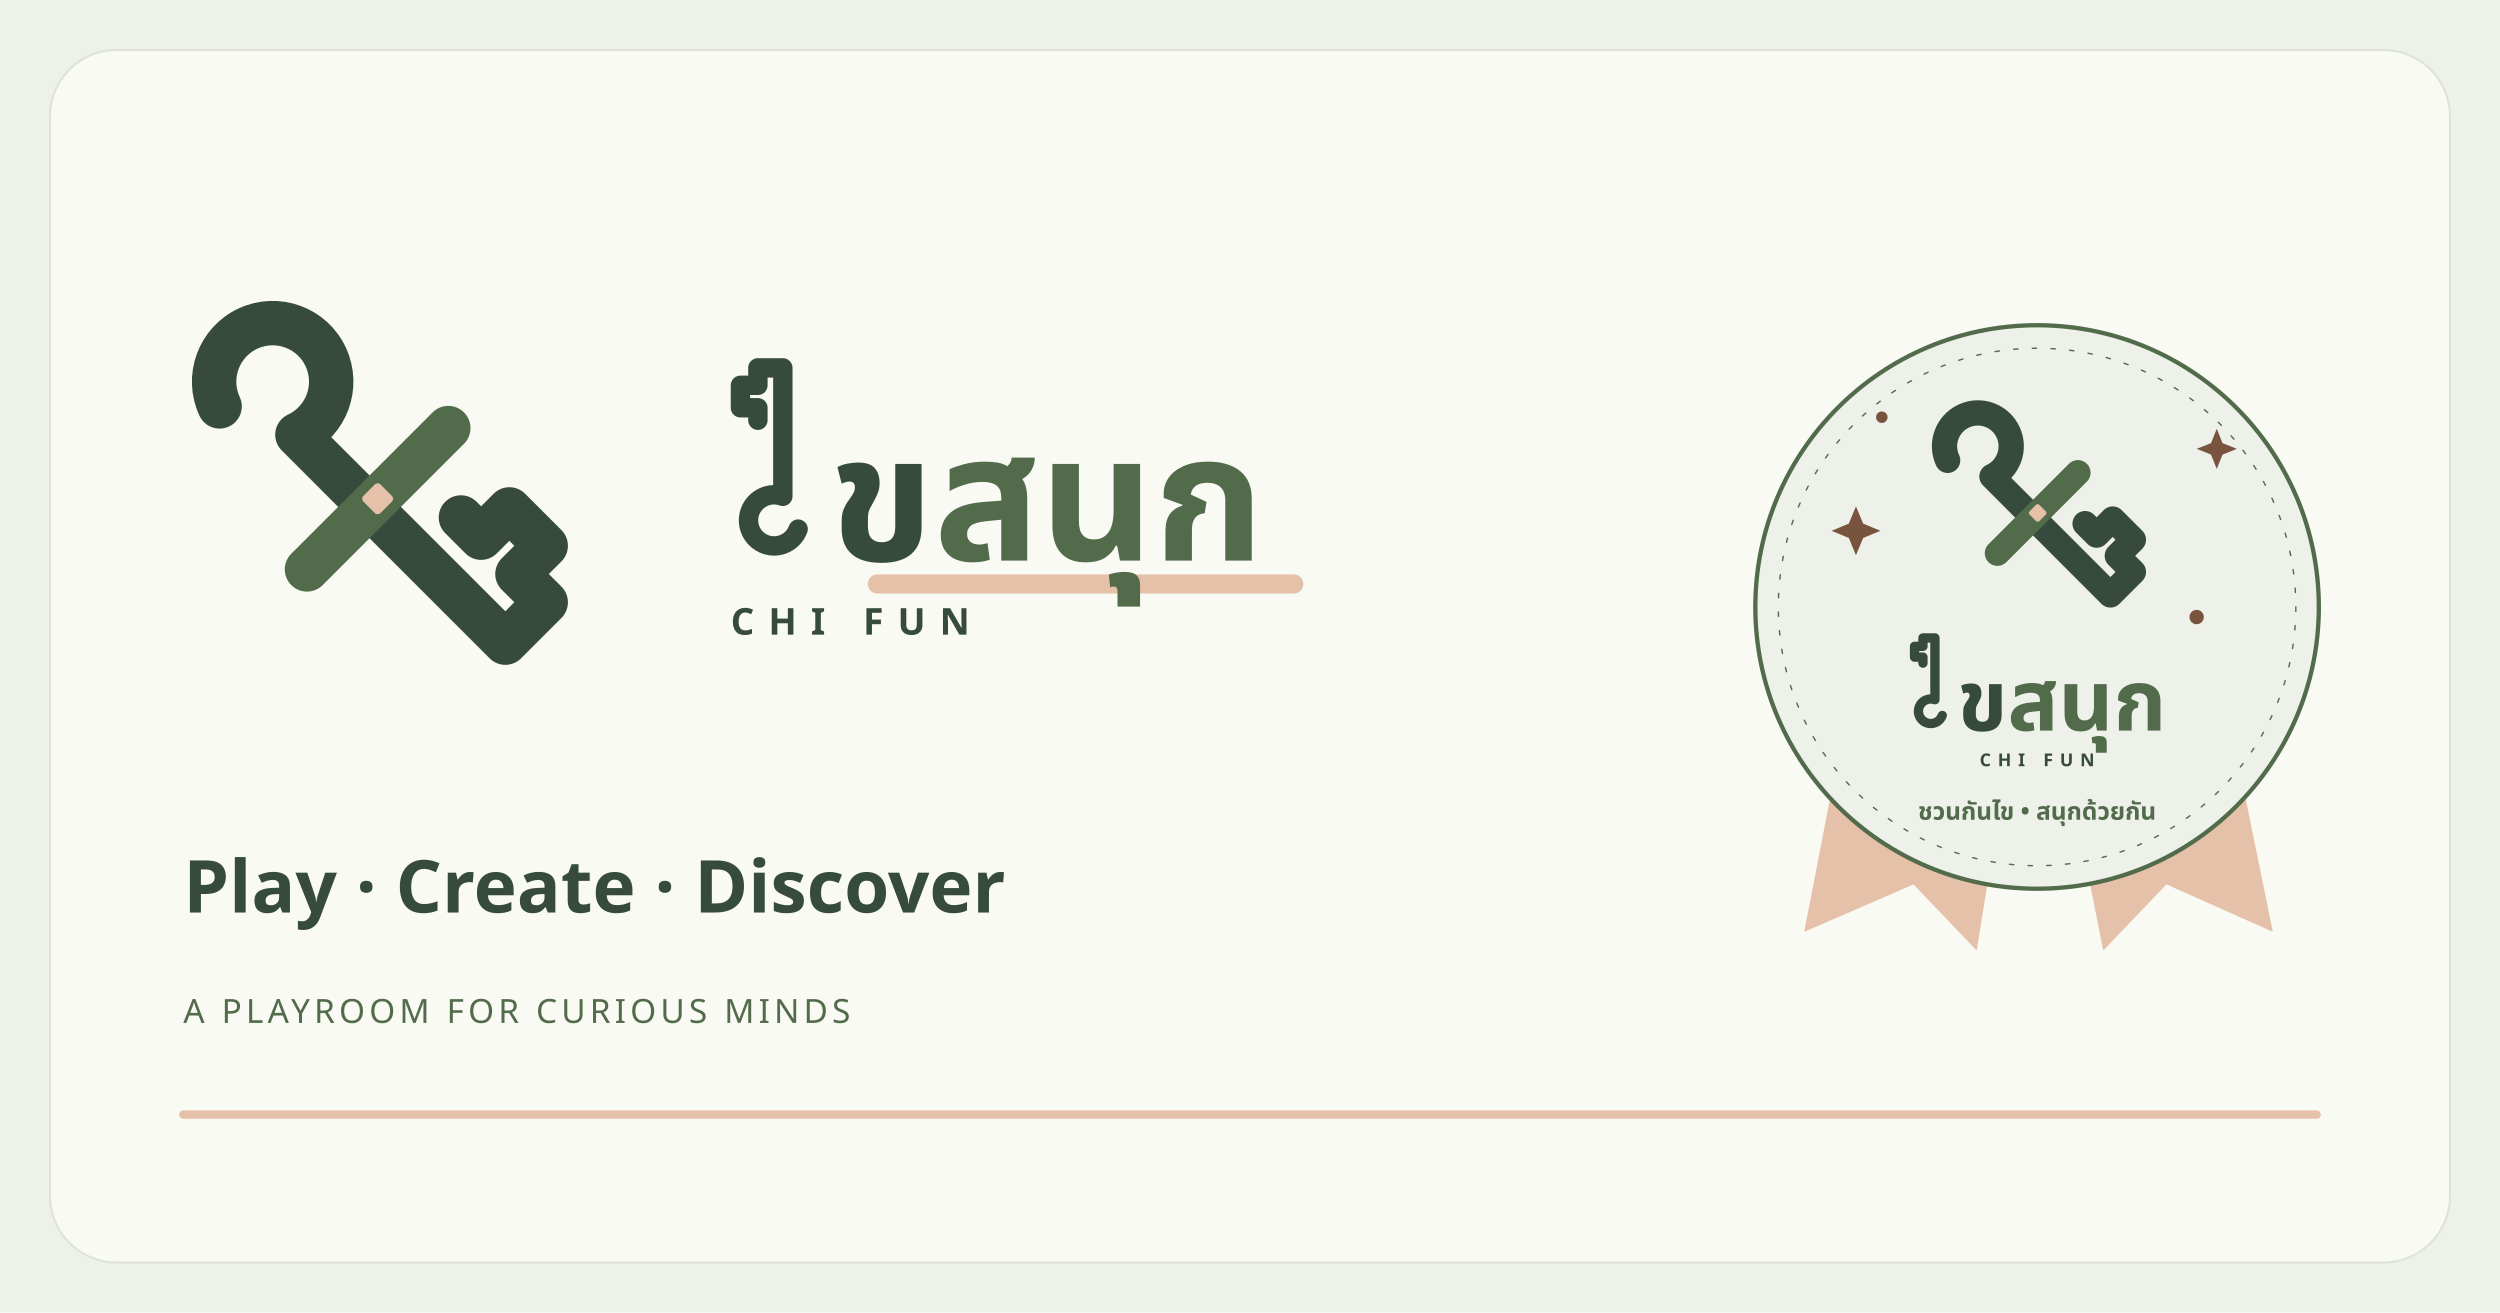
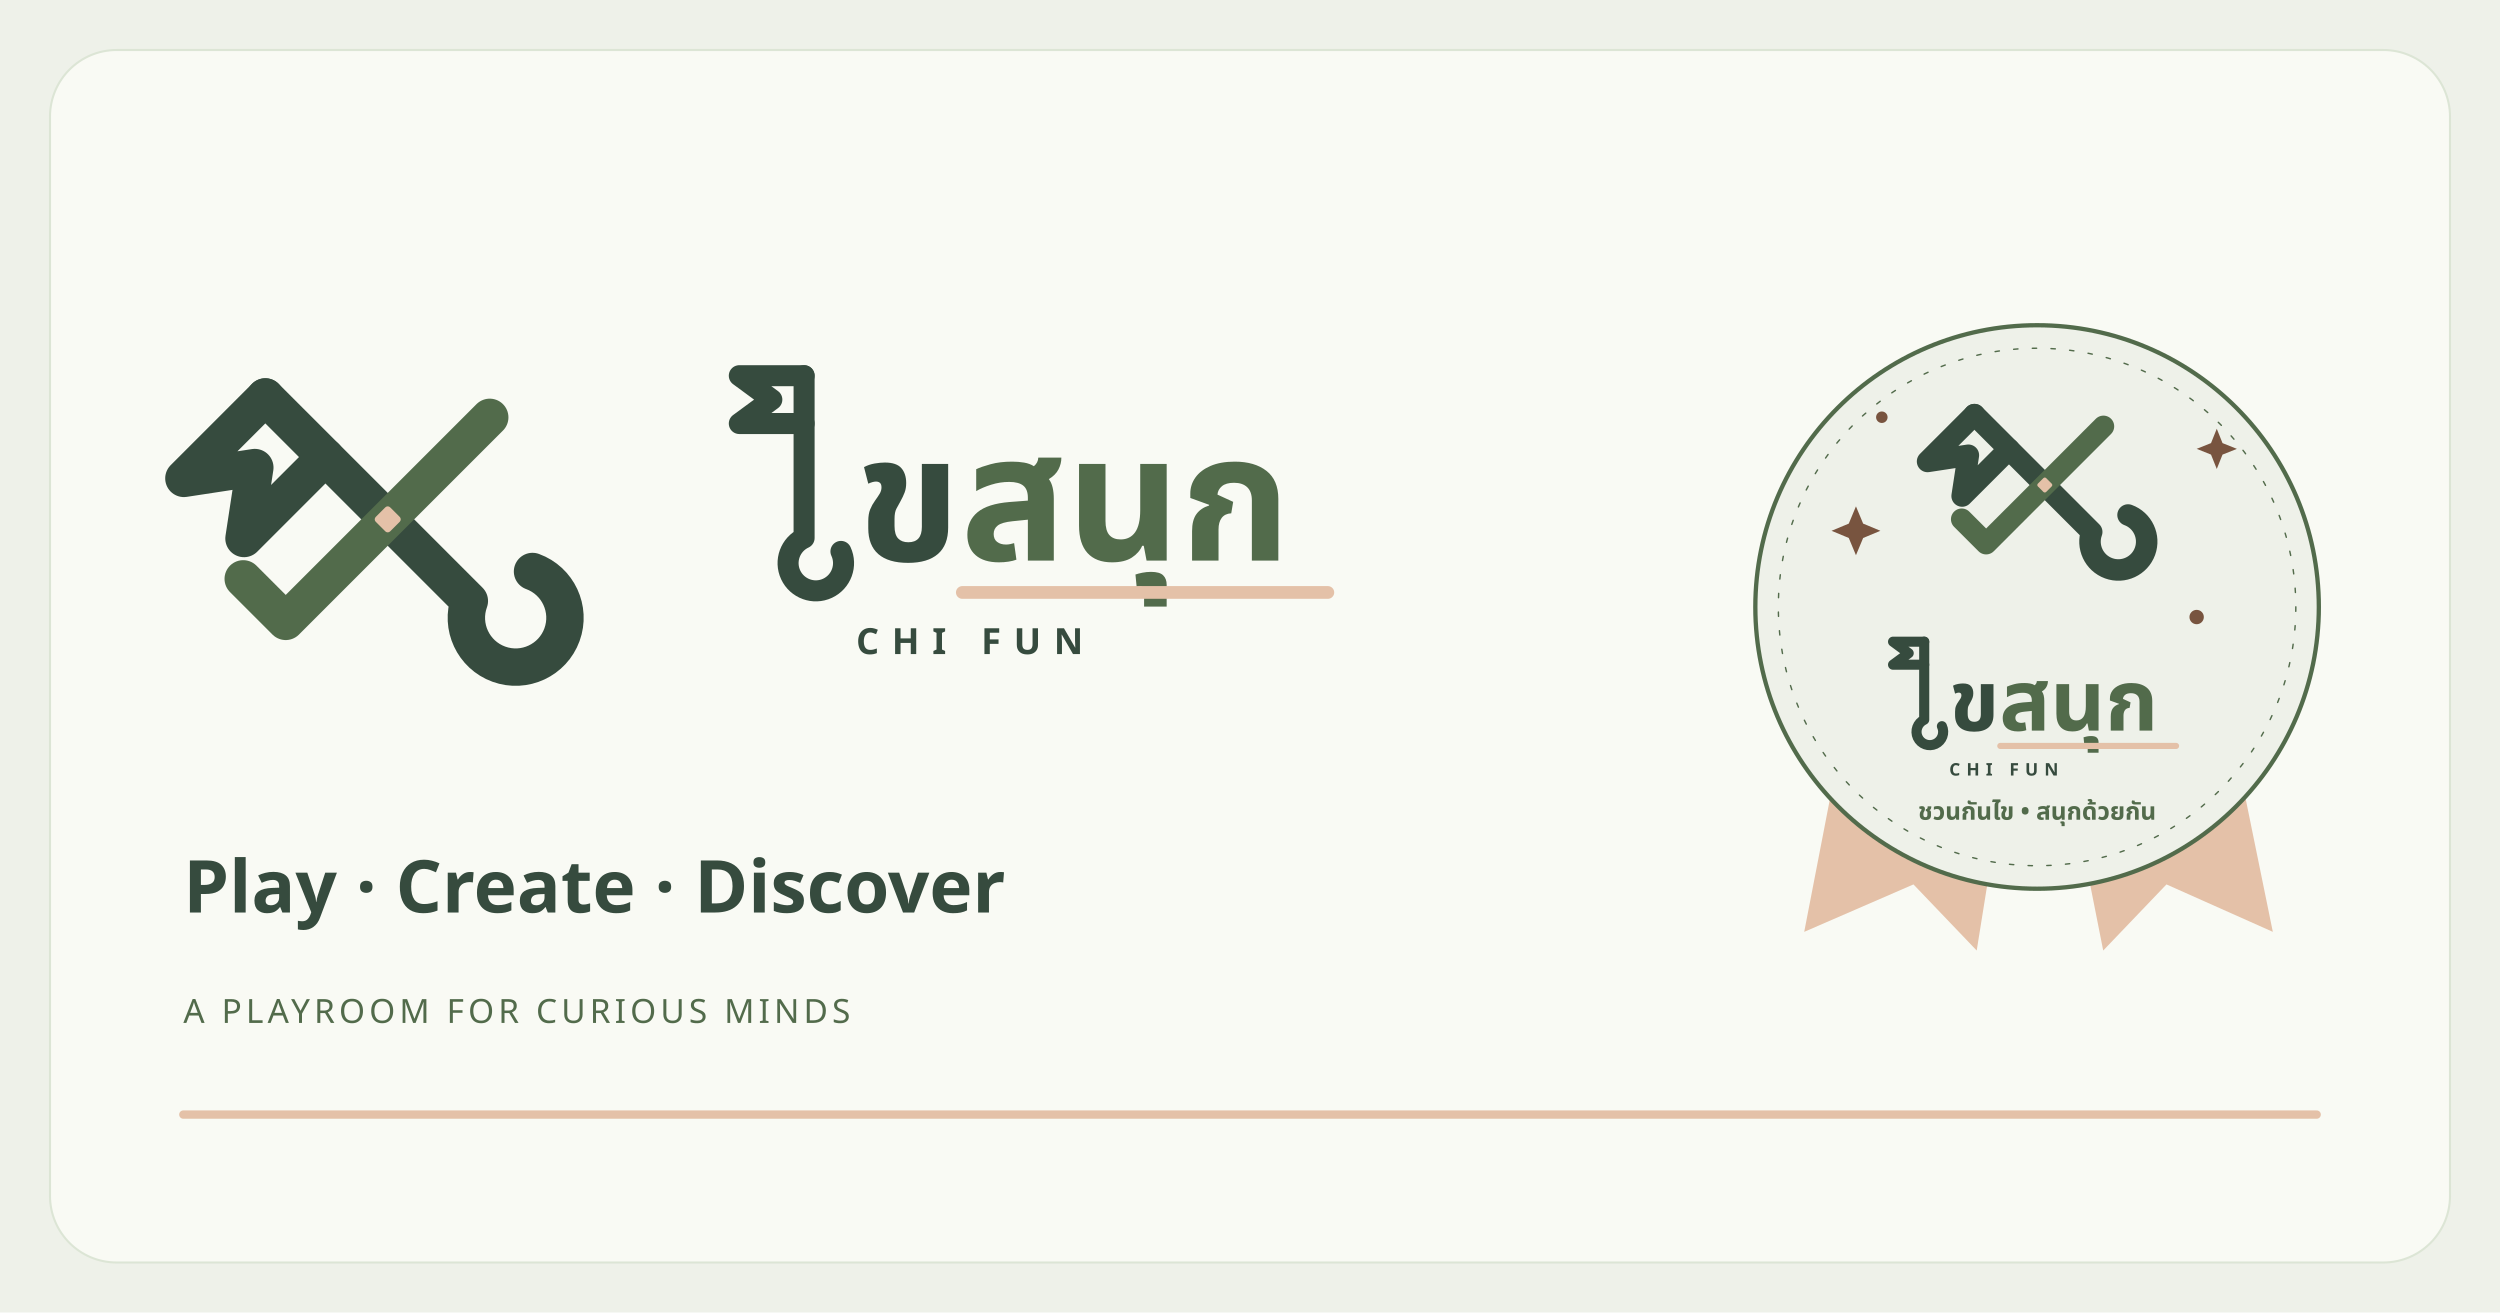
<svg xmlns="http://www.w3.org/2000/svg" width="1200" height="630" viewBox="0 0 1200 630">
  <rect width="1200" height="630" fill="#eef1e9" />
  <rect x="24" y="24" width="1152" height="582" rx="32" fill="#f9faf4" stroke="#dce5d5" />
  <g transform="translate(58 112) scale(1.02)">
-     <g transform="translate(4 9) scale(.95)">
-       <g fill="none" stroke-linecap="round" stroke-linejoin="round">
-         <path id="key-bow" d="M44.717 76.256A29 29 0 1 1 83.256 90.283L186.256 193.283L206.256 173.283L192.256 159.283L206.256 145.283L188.256 127.283L174.256 141.283L164.256 131.283" stroke="#364b3e" stroke-width="22" />
-         <path d="M158 87L88 157" stroke="#526b4b" stroke-width="22" />
-       </g>
-       <rect x="117" y="116" width="12" height="12" rx="2" transform="rotate(45 123 122)" fill="#e4c1a8" />
-     </g>
-     <path d="M356 165H552" fill="none" stroke="#e4c1a8" stroke-width="9" stroke-linecap="round" />
-     <g>
-       <g transform="translate(287 56.89) scale(0.415) translate(-100 -20) rotate(225 140 120)">
-         <g fill="none" stroke-linecap="round" stroke-linejoin="round">
-           <path id="vowel-bow" d="M44.717 76.256A29 29 0 1 1 83.256 90.283L186.256 193.283L206.256 173.283L192.256 159.283L206.256 145.283L188.256 127.283L174.256 141.283L164.256 131.283" stroke="#364b3e" stroke-width="22" />
+     <g transform="translate(4 5) scale(.8)">
+       <g transform="translate(140 150) rotate(-45) translate(-76.744 -124.8585)">
+         <g transform="translate(-120 0) rotate(180 140 150)">
+           <g fill="none" stroke="#364b3e" stroke-width="22" stroke-linecap="round" stroke-linejoin="round">
+             <path d="M44.717 76.256A29 29 0 1 1 83.256 90.283V260" />
+             <path d="M83.256 210H151L117 235L151 260H83.256" />
+           </g>
        </g>
      </g>
-       <text x="333.48" y="154" font-family="Noto Sans Thai, sans-serif" font-size="83" font-weight="700" fill="#364b3e">ข<tspan fill="#526b4b">สนุก</tspan>
+       <path d="M66.996 197.004L91.996 222.004L212.004 101.996" fill="none" stroke="#526b4b" stroke-width="22" stroke-linecap="round" stroke-linejoin="round" />
+       <rect x="146" y="156" width="12" height="12" rx="2" transform="rotate(45 152 162)" fill="#e4c1a8" />
+     </g>
+     <g transform="translate(287 49) scale(1)">
+       <g transform="translate(0 0) scale(.45)">
+         <g transform="translate(-120 0) rotate(180 140 150)">
+           <g fill="none" stroke="#364b3e" stroke-width="22" stroke-linecap="round" stroke-linejoin="round">
+             <path d="M44.717 76.256A29 29 0 1 1 83.256 90.283V260" />
+             <path d="M83.256 210H151L117 235L151 260H83.256" />
+           </g>
+         </g>
+       </g>
+       <text x="59" y="105" font-family="Noto Sans Thai,sans-serif" font-weight="700" font-size="83" fill="#364b3e">ข<tspan fill="#526b4b">สนุก</tspan>
      </text>
-       <text x="287" y="188.86" text-anchor="start" font-family="DM Sans, sans-serif" font-size="17.43" font-weight="700" letter-spacing="6.64" fill="#364b3e">CHI FUN</text>
+       <path d="M109 120H281" fill="none" stroke="#e4c1a8" stroke-width="6" stroke-linecap="round" />
+       <text x="59" y="149" font-family="DM Sans,sans-serif" font-size="17" font-weight="700" letter-spacing="6" fill="#364b3e">CHI FUN</text>
    </g>
  </g>
  <g transform="translate(826 143) scale(.69)">
    <path d="M76 348L58 441L134 408L178 454L195 348M245 348L266 454L310 408L384 441L365 348" fill="#e4c1a8" />
    <circle cx="220" cy="215" r="196" fill="#eef1e9" stroke="#526b4b" stroke-width="3" />
    <circle cx="220" cy="215" r="180" fill="none" stroke="#526b4b" stroke-dasharray="3 10" stroke-linecap="round" />
-     <g transform="translate(122 52) scale(.8)">
-       <g fill="none" stroke-linecap="round" stroke-linejoin="round">
-         <path id="badge-key" d="M44.717 76.256A29 29 0 1 1 83.256 90.283L186.256 193.283L206.256 173.283L192.256 159.283L206.256 145.283L188.256 127.283L174.256 141.283L164.256 131.283" stroke="#364b3e" stroke-width="22" />
-         <path d="M158 87L88 157" stroke="#526b4b" stroke-width="22" />
+     <g transform="translate(122 20) scale(.68)">
+       <g transform="translate(140 150) rotate(-45) translate(-76.744 -124.8585)">
+         <g transform="translate(-120 0) rotate(180 140 150)">
+           <g fill="none" stroke="#364b3e" stroke-width="22" stroke-linecap="round" stroke-linejoin="round">
+             <path d="M44.717 76.256A29 29 0 1 1 83.256 90.283V260" />
+             <path d="M83.256 210H151L117 235L151 260H83.256" />
+           </g>
+         </g>
      </g>
-       <rect x="117" y="116" width="12" height="12" rx="2" transform="rotate(45 123 122)" fill="#e4c1a8" />
+       <path d="M66.996 197.004L91.996 222.004L212.004 101.996" fill="none" stroke="#526b4b" stroke-width="22" stroke-linecap="round" stroke-linejoin="round" />
+       <rect x="146" y="156" width="12" height="12" rx="2" transform="rotate(45 152 162)" fill="#e4c1a8" />
    </g>
    <g fill="#78543f">
      <path d="M94 145l5 12 12 5-12 5-5 12-5-12-12-5 12-5zM345 91l4 10 10 4-10 4-4 10-4-10-10-4 10-4z" />
      <circle cx="331" cy="222" r="5" />
      <circle cx="112" cy="83" r="4" />
    </g>
-     <g>
-       <g transform="translate(131.5 231.97) scale(0.295) translate(-100 -20) rotate(225 140 120)">
-         <g fill="none" stroke-linecap="round" stroke-linejoin="round">
-           <path id="vowel-bow" d="M44.717 76.256A29 29 0 1 1 83.256 90.283L186.256 193.283L206.256 173.283L192.256 159.283L206.256 145.283L188.256 127.283L174.256 141.283L164.256 131.283" stroke="#364b3e" stroke-width="22" />
+     <g transform="translate(116.9277 226.3614) scale(0.7108434)">
+       <g transform="translate(0 0) scale(.45)">
+         <g transform="translate(-120 0) rotate(180 140 150)">
+           <g fill="none" stroke="#364b3e" stroke-width="22" stroke-linecap="round" stroke-linejoin="round">
+             <path d="M44.717 76.256A29 29 0 1 1 83.256 90.283V260" />
+             <path d="M83.256 210H151L117 235L151 260H83.256" />
+           </g>
        </g>
      </g>
-       <text x="164.54" y="301" font-family="Noto Sans Thai, sans-serif" font-size="59" font-weight="700" fill="#364b3e">ข<tspan fill="#526b4b">สนุก</tspan>
+       <text x="59" y="105" font-family="Noto Sans Thai,sans-serif" font-weight="700" font-size="83" fill="#364b3e">ข<tspan fill="#526b4b">สนุก</tspan>
      </text>
-       <text x="220" y="325.78" text-anchor="middle" font-family="DM Sans, sans-serif" font-size="12.39" font-weight="700" letter-spacing="4.72" fill="#364b3e">CHI FUN</text>
+       <path d="M109 120H281" fill="none" stroke="#e4c1a8" stroke-width="6" stroke-linecap="round" />
+       <text x="59" y="149" font-family="DM Sans,sans-serif" font-size="17" font-weight="700" letter-spacing="6" fill="#364b3e">CHI FUN</text>
    </g>
    <text x="220" y="363" text-anchor="middle" font-family="Noto Sans Thai, sans-serif" font-size="17" font-weight="600" fill="#526b4b">ชวนกันไข • สนุกด้วยกัน</text>
  </g>
  <text x="88" y="438" font-family="DM Sans, sans-serif" font-size="35" font-weight="600" fill="#364b3e">Play · Create · Discover</text>
  <text x="88" y="491" font-family="DM Sans, sans-serif" font-size="16" letter-spacing="2" fill="#526b4b">A PLAYROOM FOR CURIOUS MINDS</text>
  <path d="M88 535H1112" stroke="#e4c1a8" stroke-width="4" stroke-linecap="round" />
</svg>
